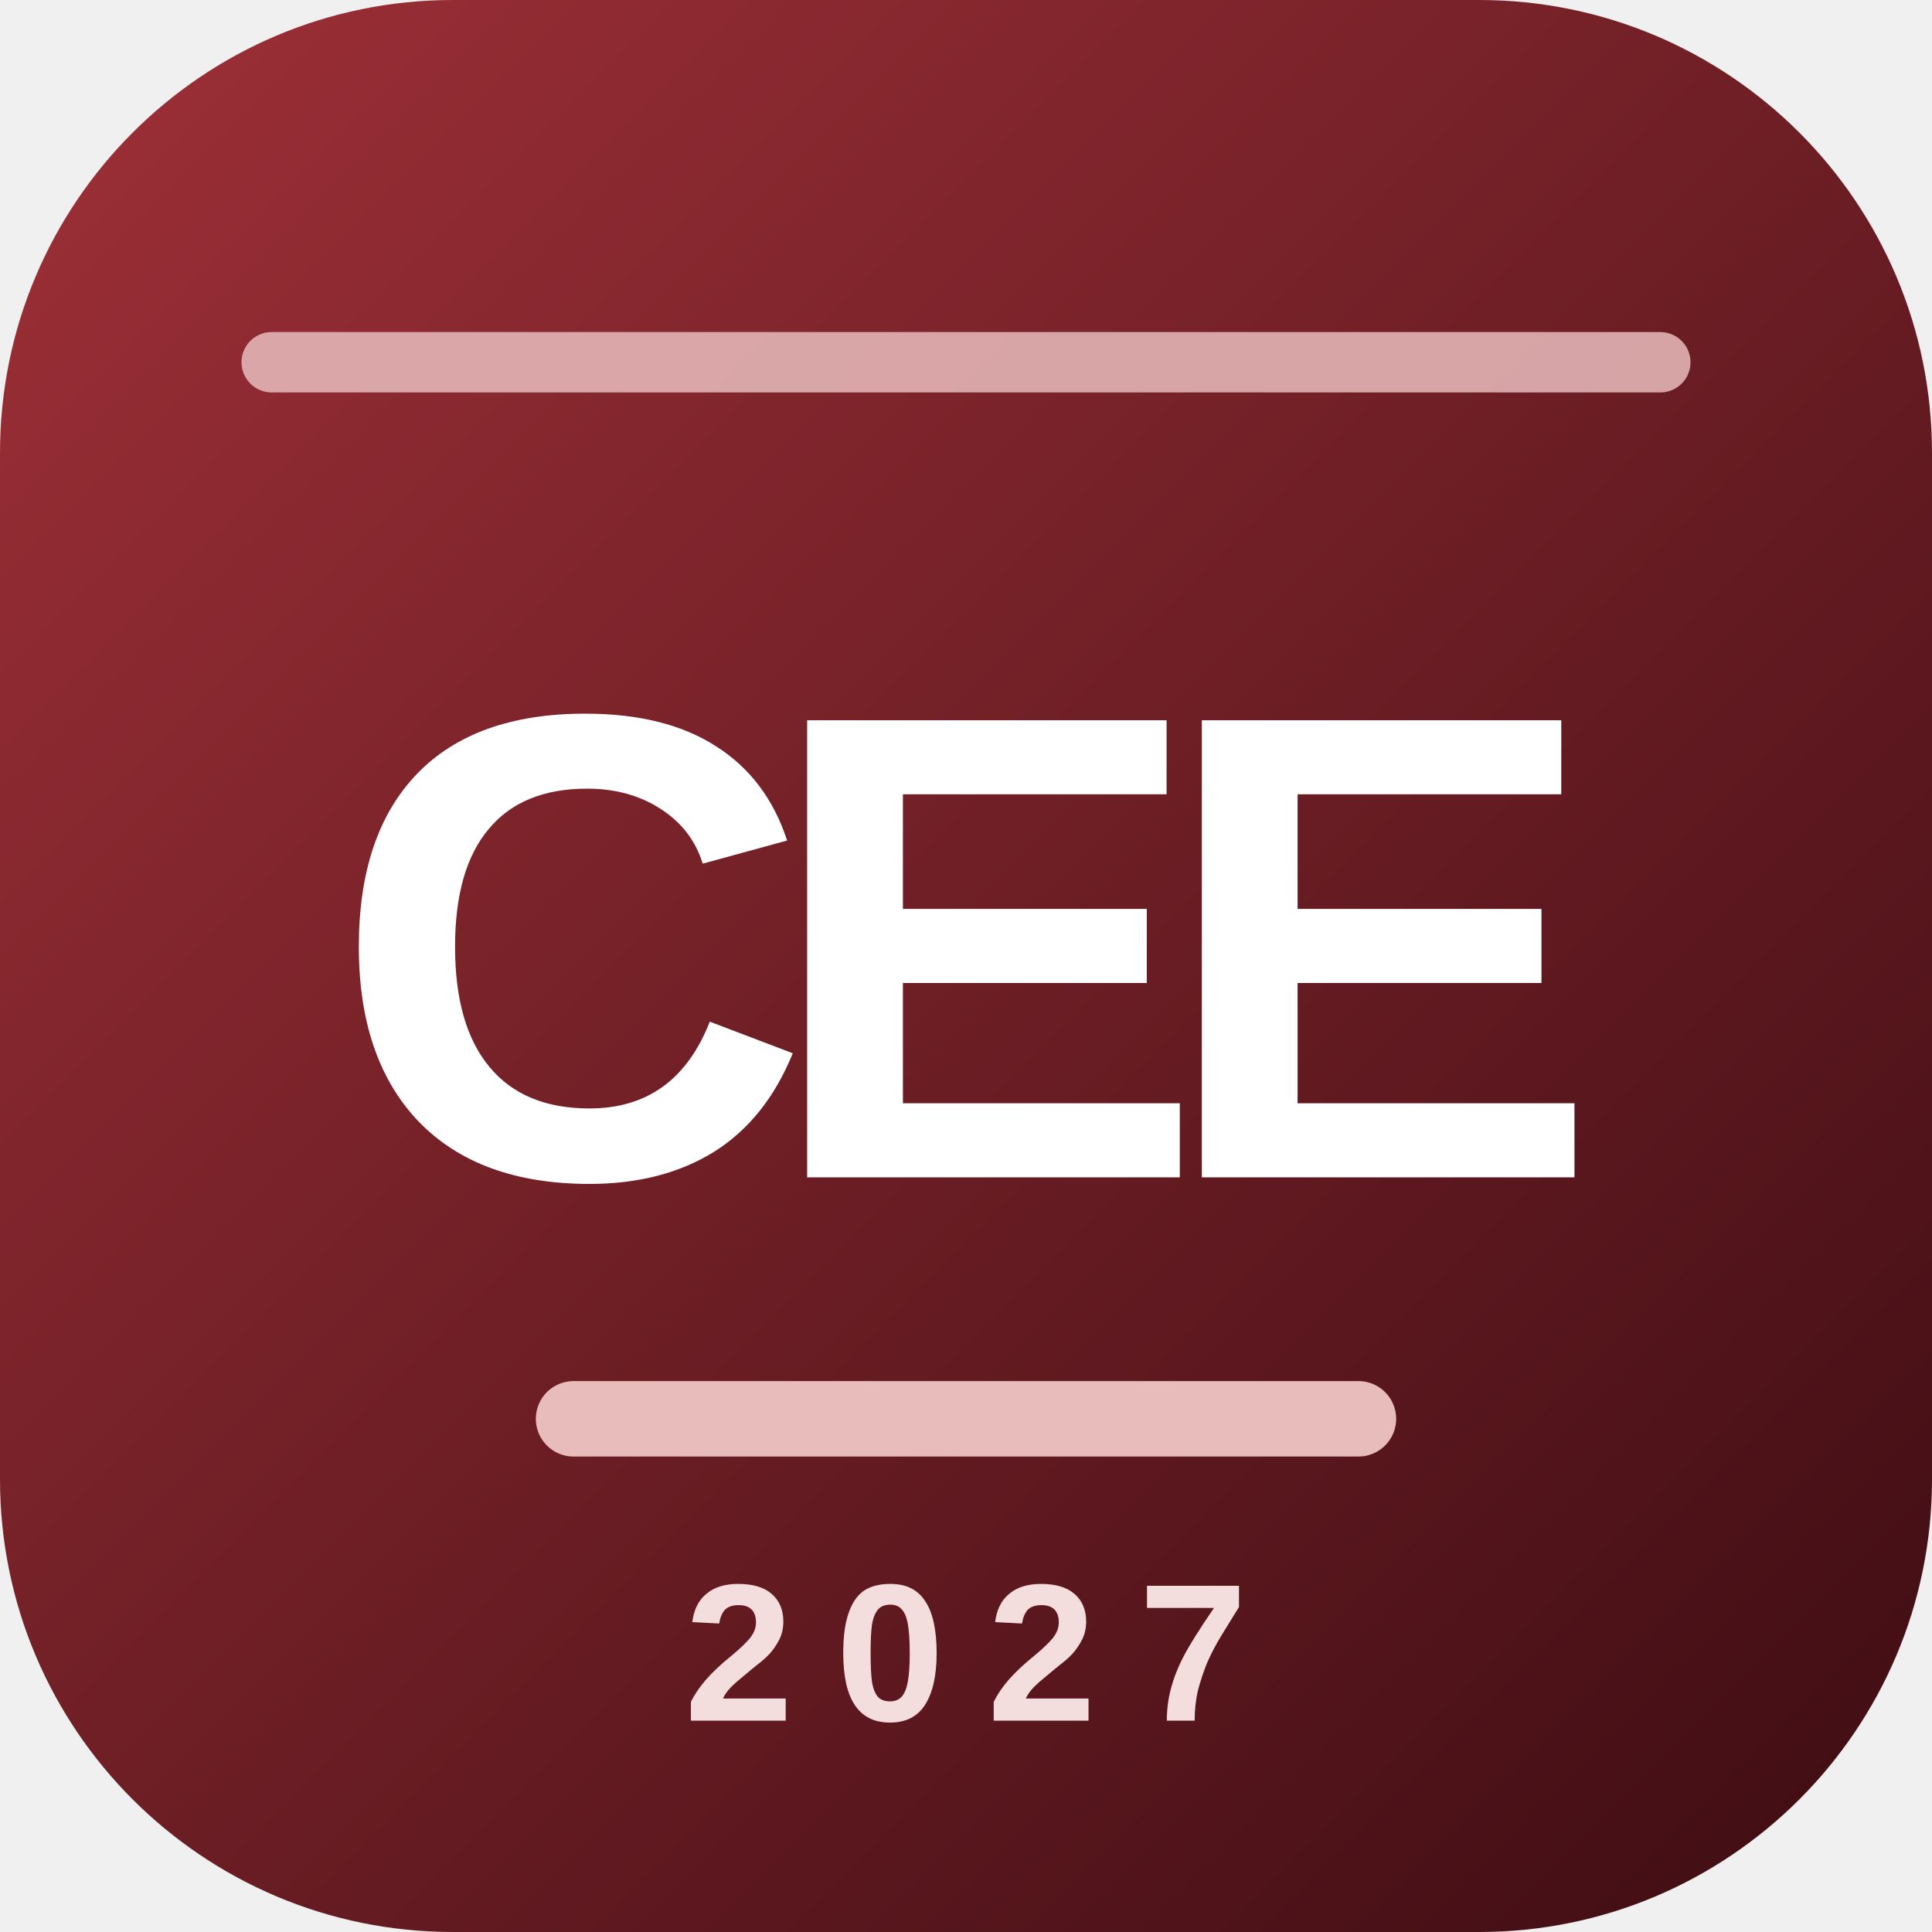
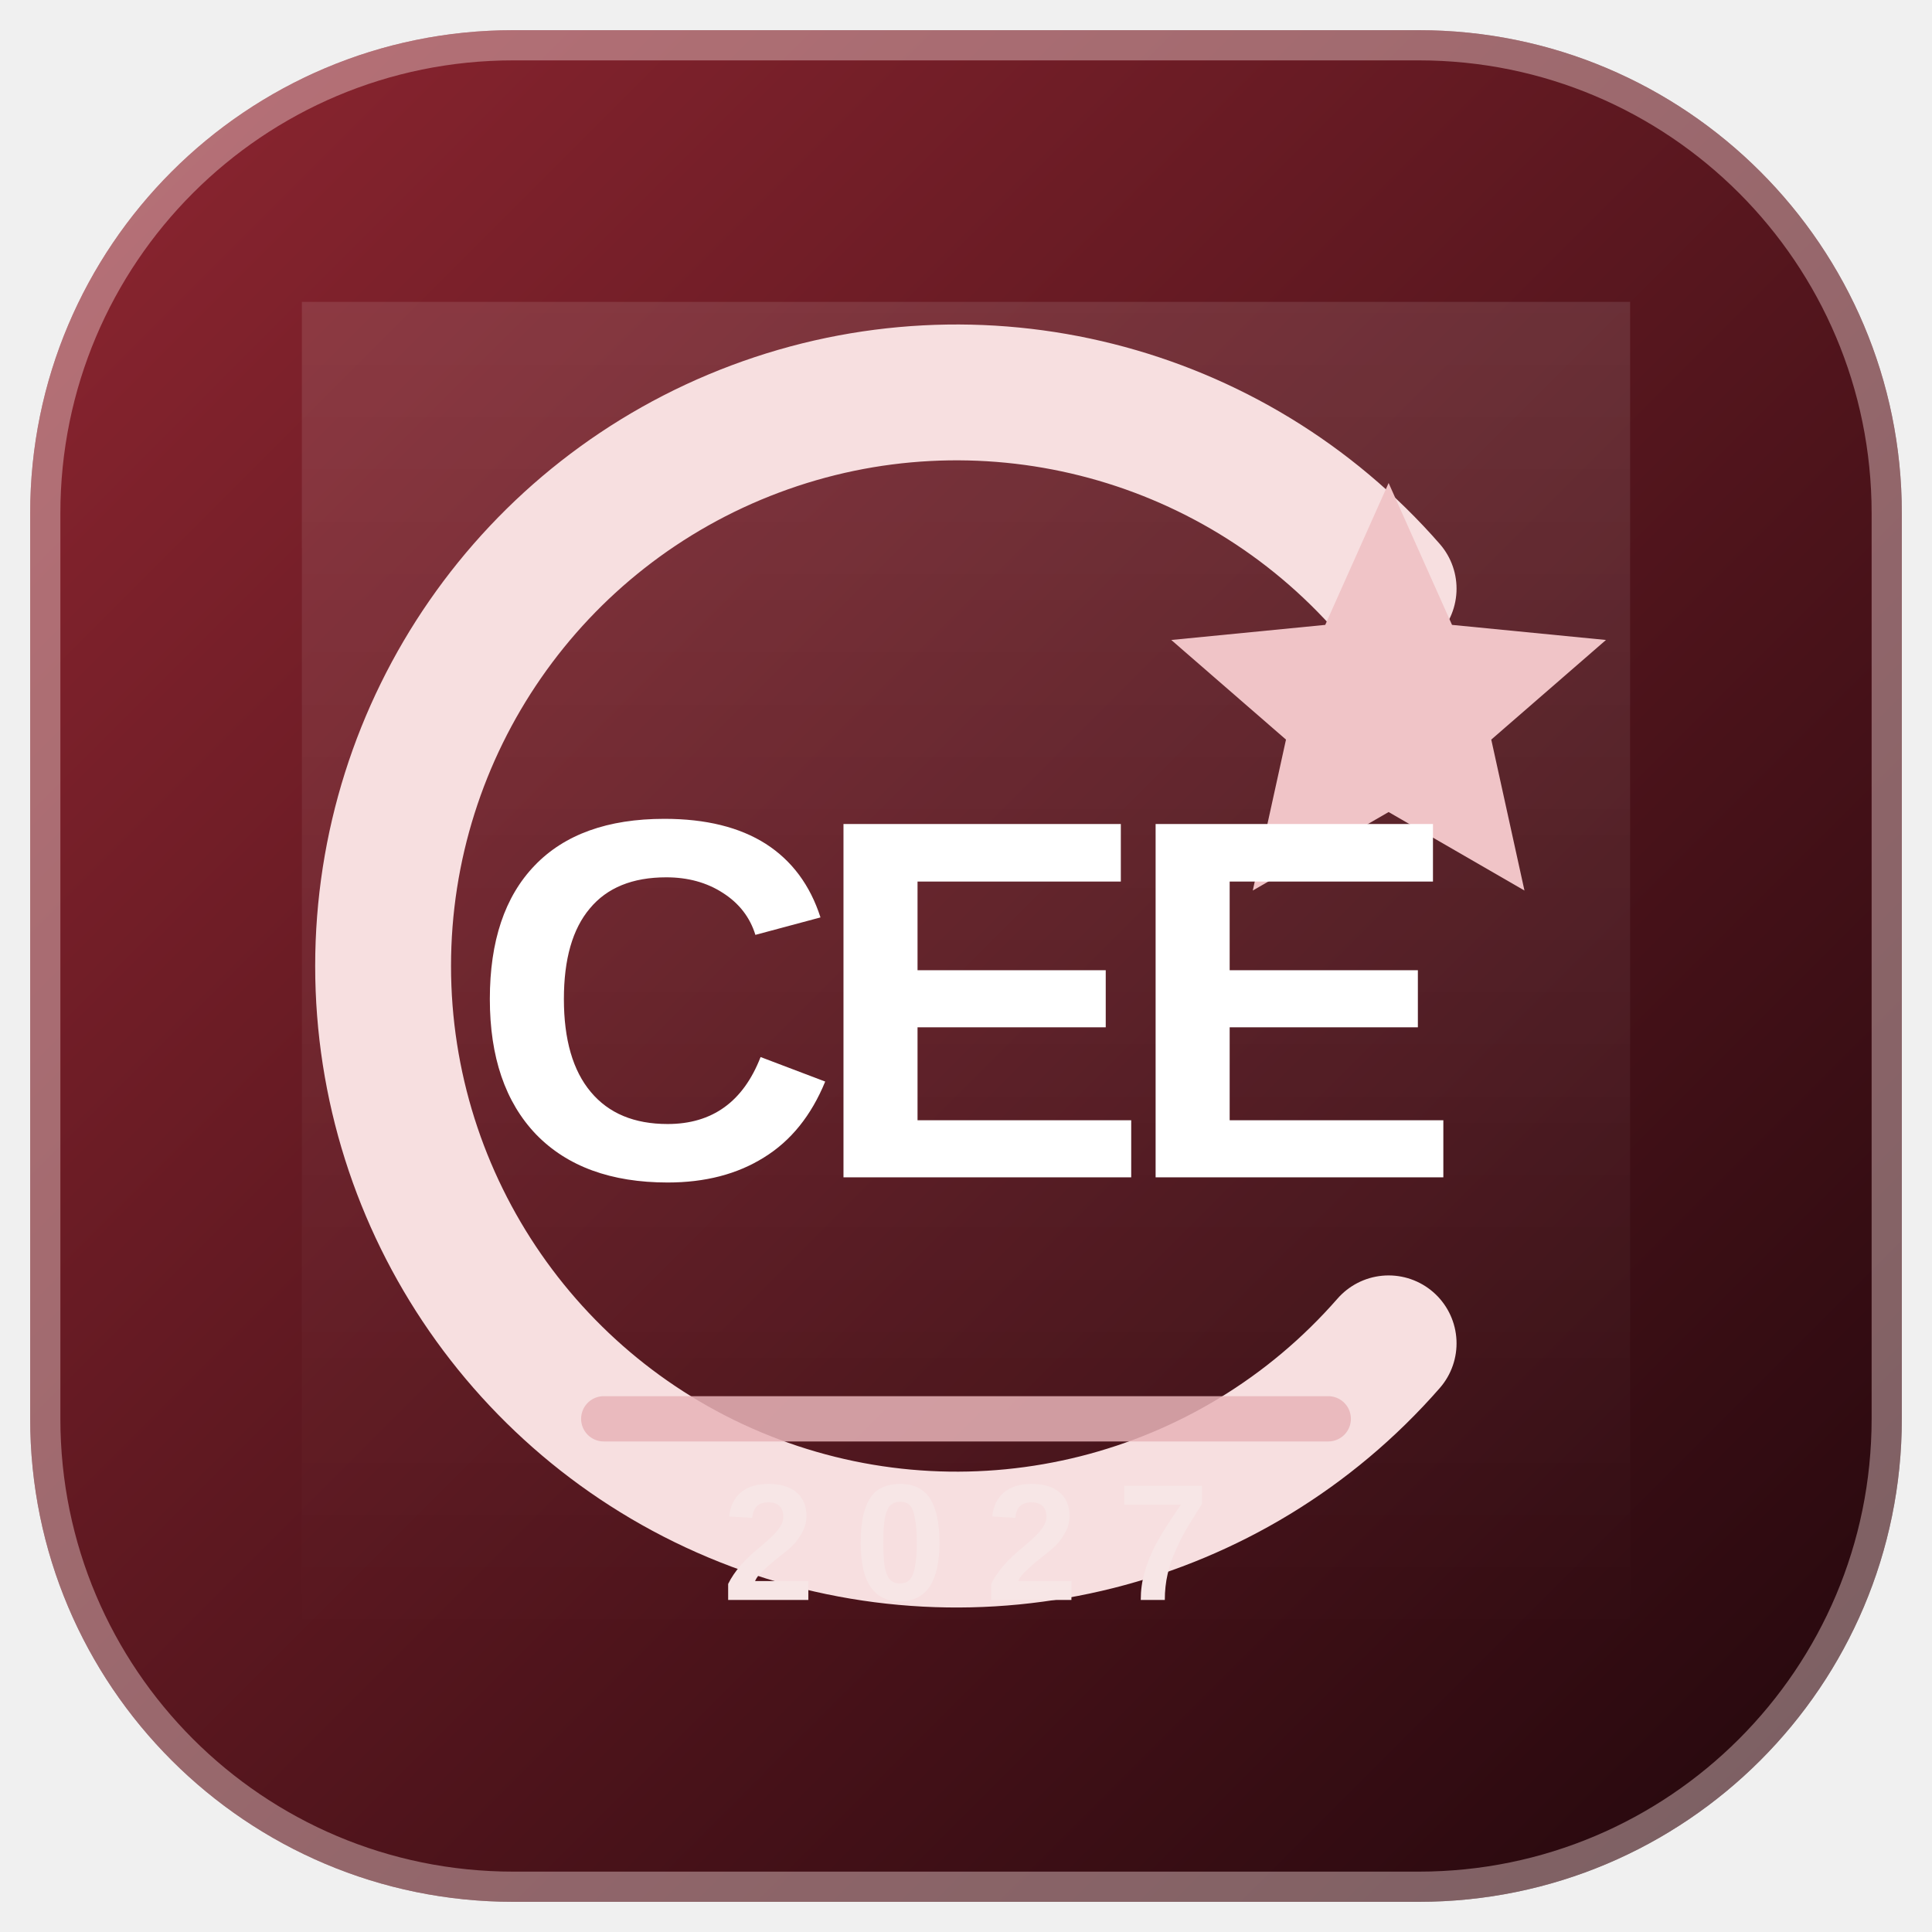
- <svg xmlns="http://www.w3.org/2000/svg" viewBox="0 0 64 64" role="img" aria-label="CEE">
+ <svg xmlns="http://www.w3.org/2000/svg" viewBox="0 0 64 64" role="img" aria-label="CEE 2027">
  <defs>
-     <linearGradient id="g" x1="0" y1="0" x2="1" y2="1">
-       <stop offset="0" stop-color="#9f3038" />
-       <stop offset="1" stop-color="#3c0c12" />
+     <linearGradient id="bg" x1="0" y1="0" x2="1" y2="1">
+       <stop offset="0" stop-color="#8f2631" />
+       <stop offset="1" stop-color="#21070c" />
+     </linearGradient>
+     <linearGradient id="shine" x1="0" y1="0" x2="0" y2="1">
+       <stop offset="0" stop-color="#fff" stop-opacity=".2" />
+       <stop offset="1" stop-color="#fff" stop-opacity="0" />
    </linearGradient>
  </defs>
-   <rect width="64" height="64" rx="15" fill="url(#g)" />
-   <path d="M9 12h46" stroke="#e9bcbc" stroke-width="2" stroke-linecap="round" opacity=".85" />
-   <text x="32" y="39" text-anchor="middle" fill="#fff" font-family="Arial,Helvetica,sans-serif" font-size="22" font-weight="800" letter-spacing="-1.6">CEE</text>
-   <path d="M19 47h26" stroke="#e9bcbc" stroke-width="2.5" stroke-linecap="round" />
-   <text x="32" y="57" text-anchor="middle" fill="#f4dddd" font-family="Arial,Helvetica,sans-serif" font-size="6.5" font-weight="700" letter-spacing="1.4">2027</text>
+   <rect x="1" y="1" width="62" height="62" rx="16" fill="url(#bg)" />
+   <rect x="1.5" y="1.5" width="61" height="61" rx="15.5" fill="none" stroke="#f4d9d9" stroke-opacity=".42" />
+   <path d="M10 10h44v44H10z" fill="url(#shine)" opacity=".55" />
+   <path d="M46 19.5a19 19 0 1 0 0 25" fill="none" stroke="#f7dfe0" stroke-width="4.5" stroke-linecap="round" />
+   <path d="m46 16 2.1 4.7 5.1.5-3.8 3.3 1.1 5-4.5-2.6-4.5 2.6 1.1-5-3.8-3.3 5.1-.5z" fill="#f0c4c7" />
+   <path d="M20 47h24" stroke="#e7b4b8" stroke-width="1.5" stroke-linecap="round" opacity=".85" />
+   <text x="32" y="39" text-anchor="middle" fill="#fff" font-family="Arial,Helvetica,sans-serif" font-size="17" font-weight="900" letter-spacing="-1">CEE</text>
+   <text x="32" y="53" text-anchor="middle" fill="#f7e6e6" font-family="Arial,Helvetica,sans-serif" font-size="5.5" font-weight="700" letter-spacing="1.3">2027</text>
</svg>
